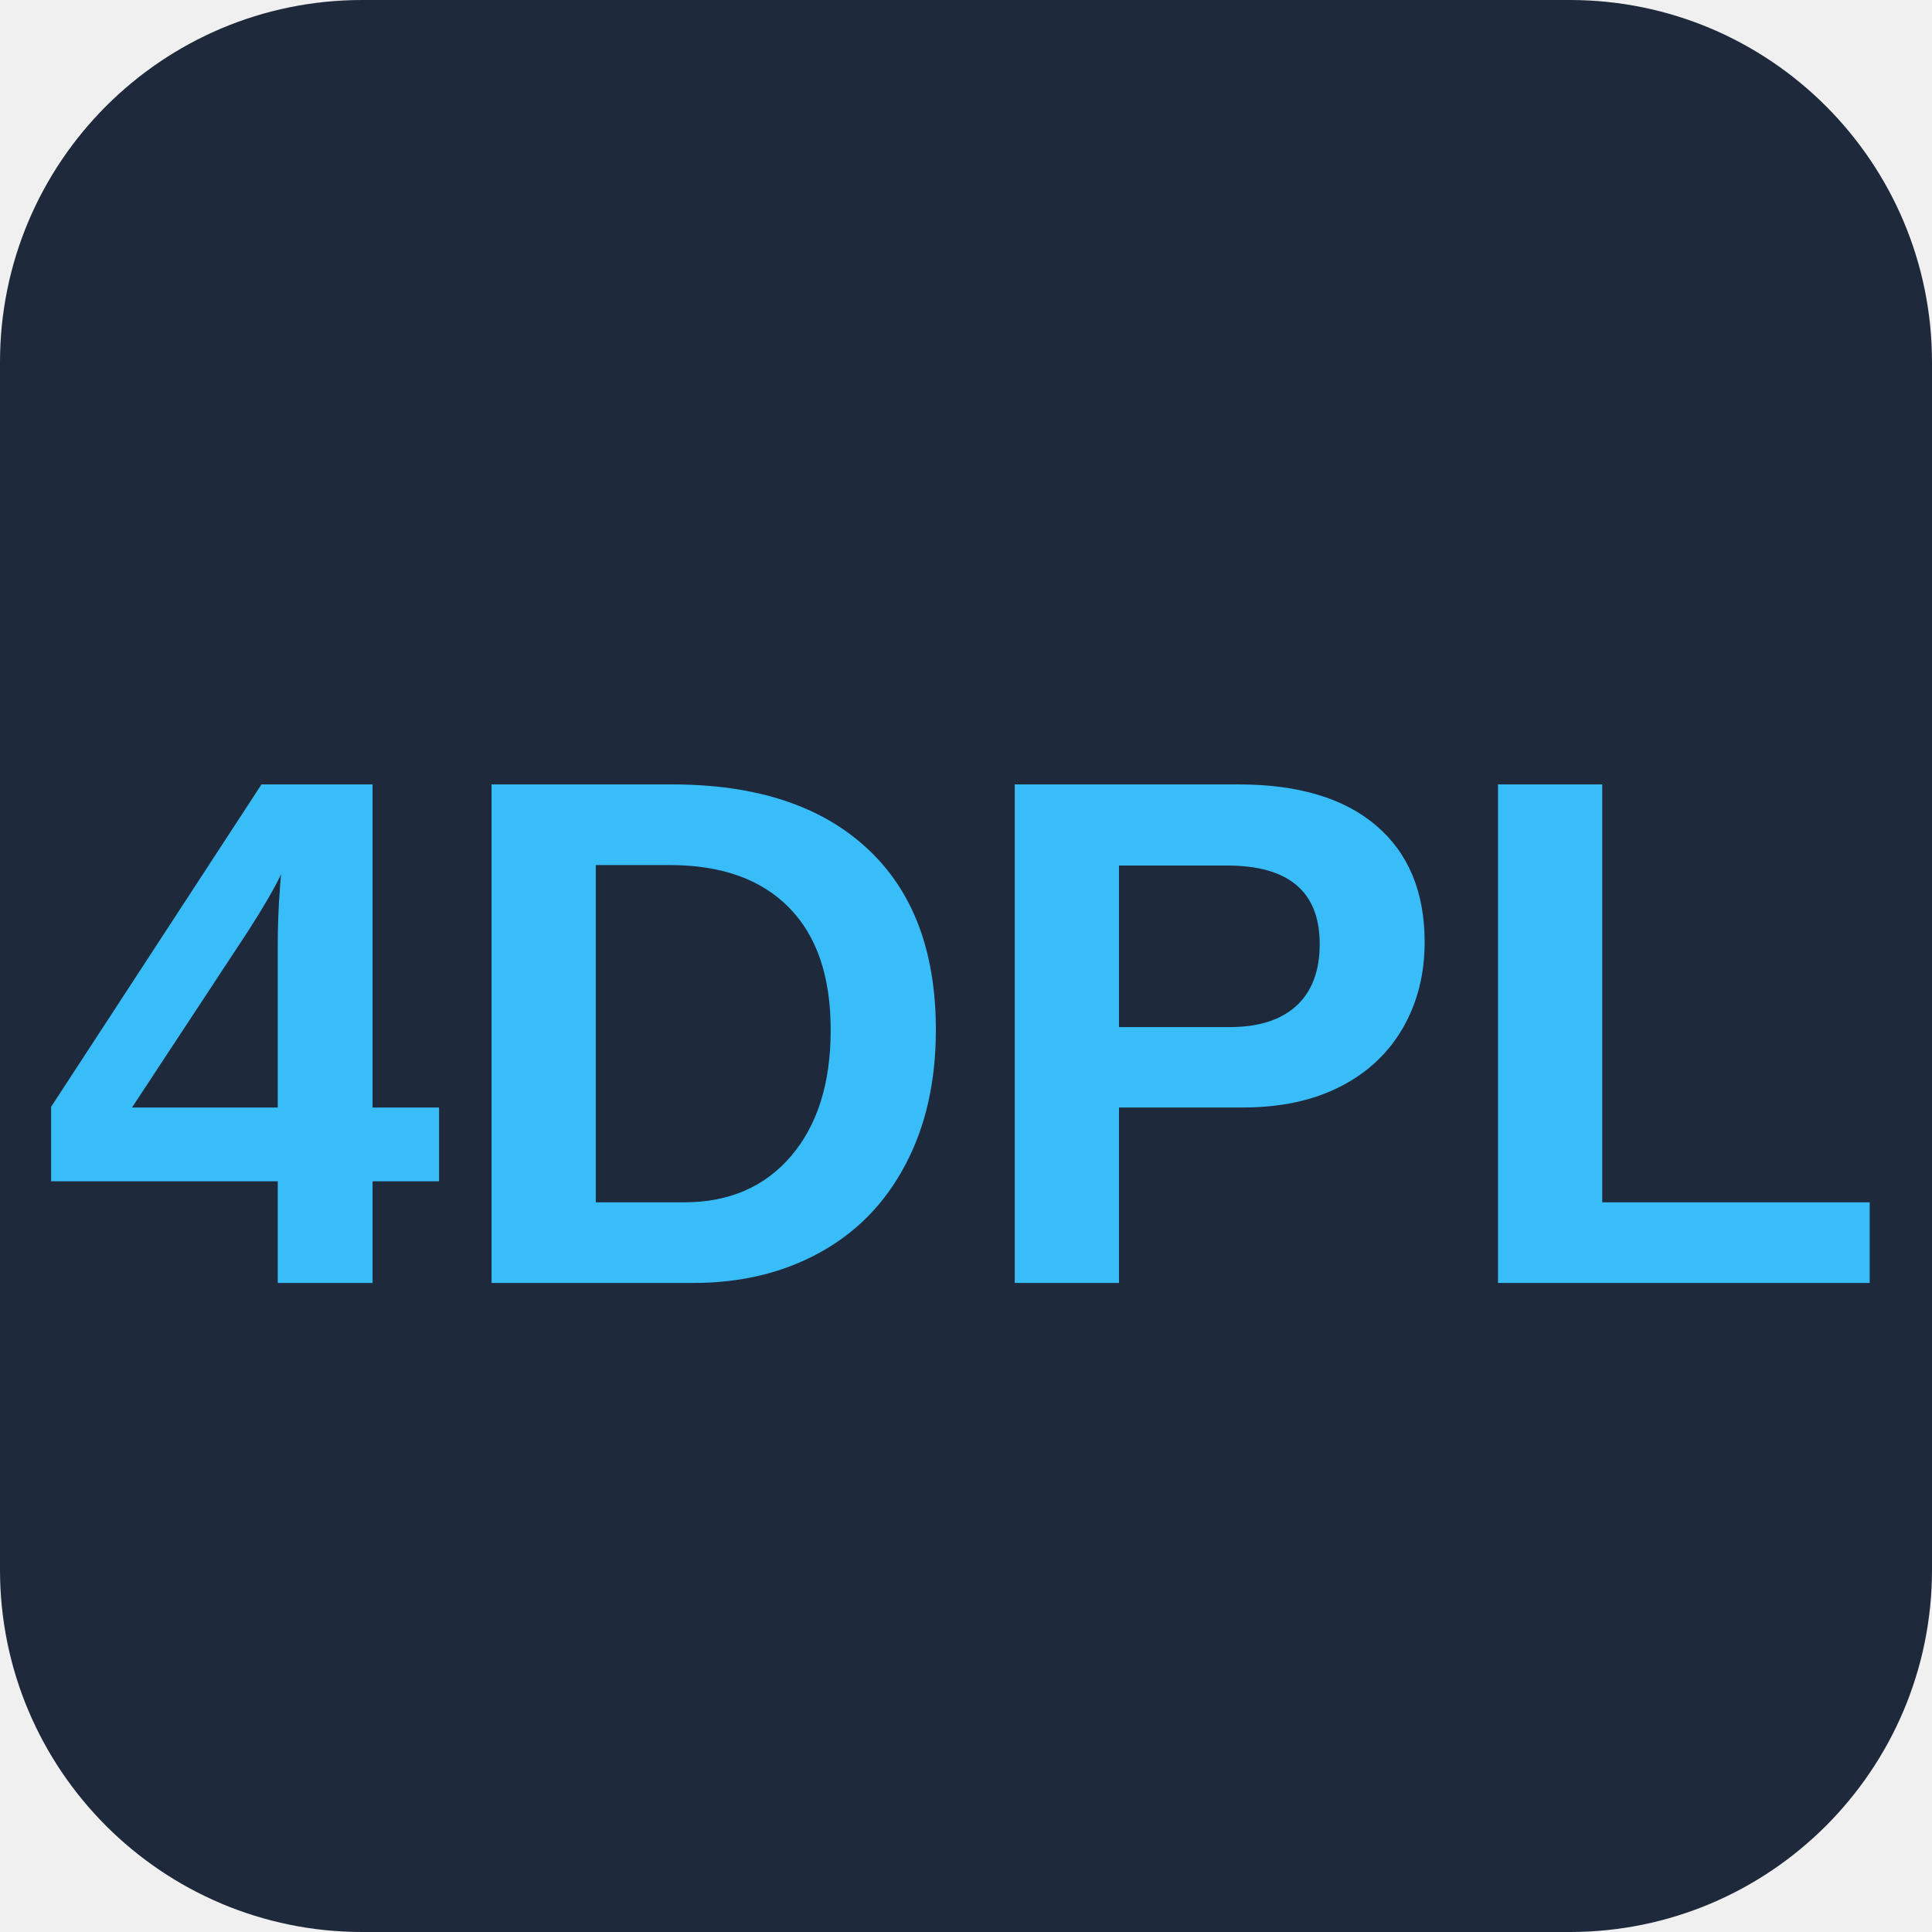
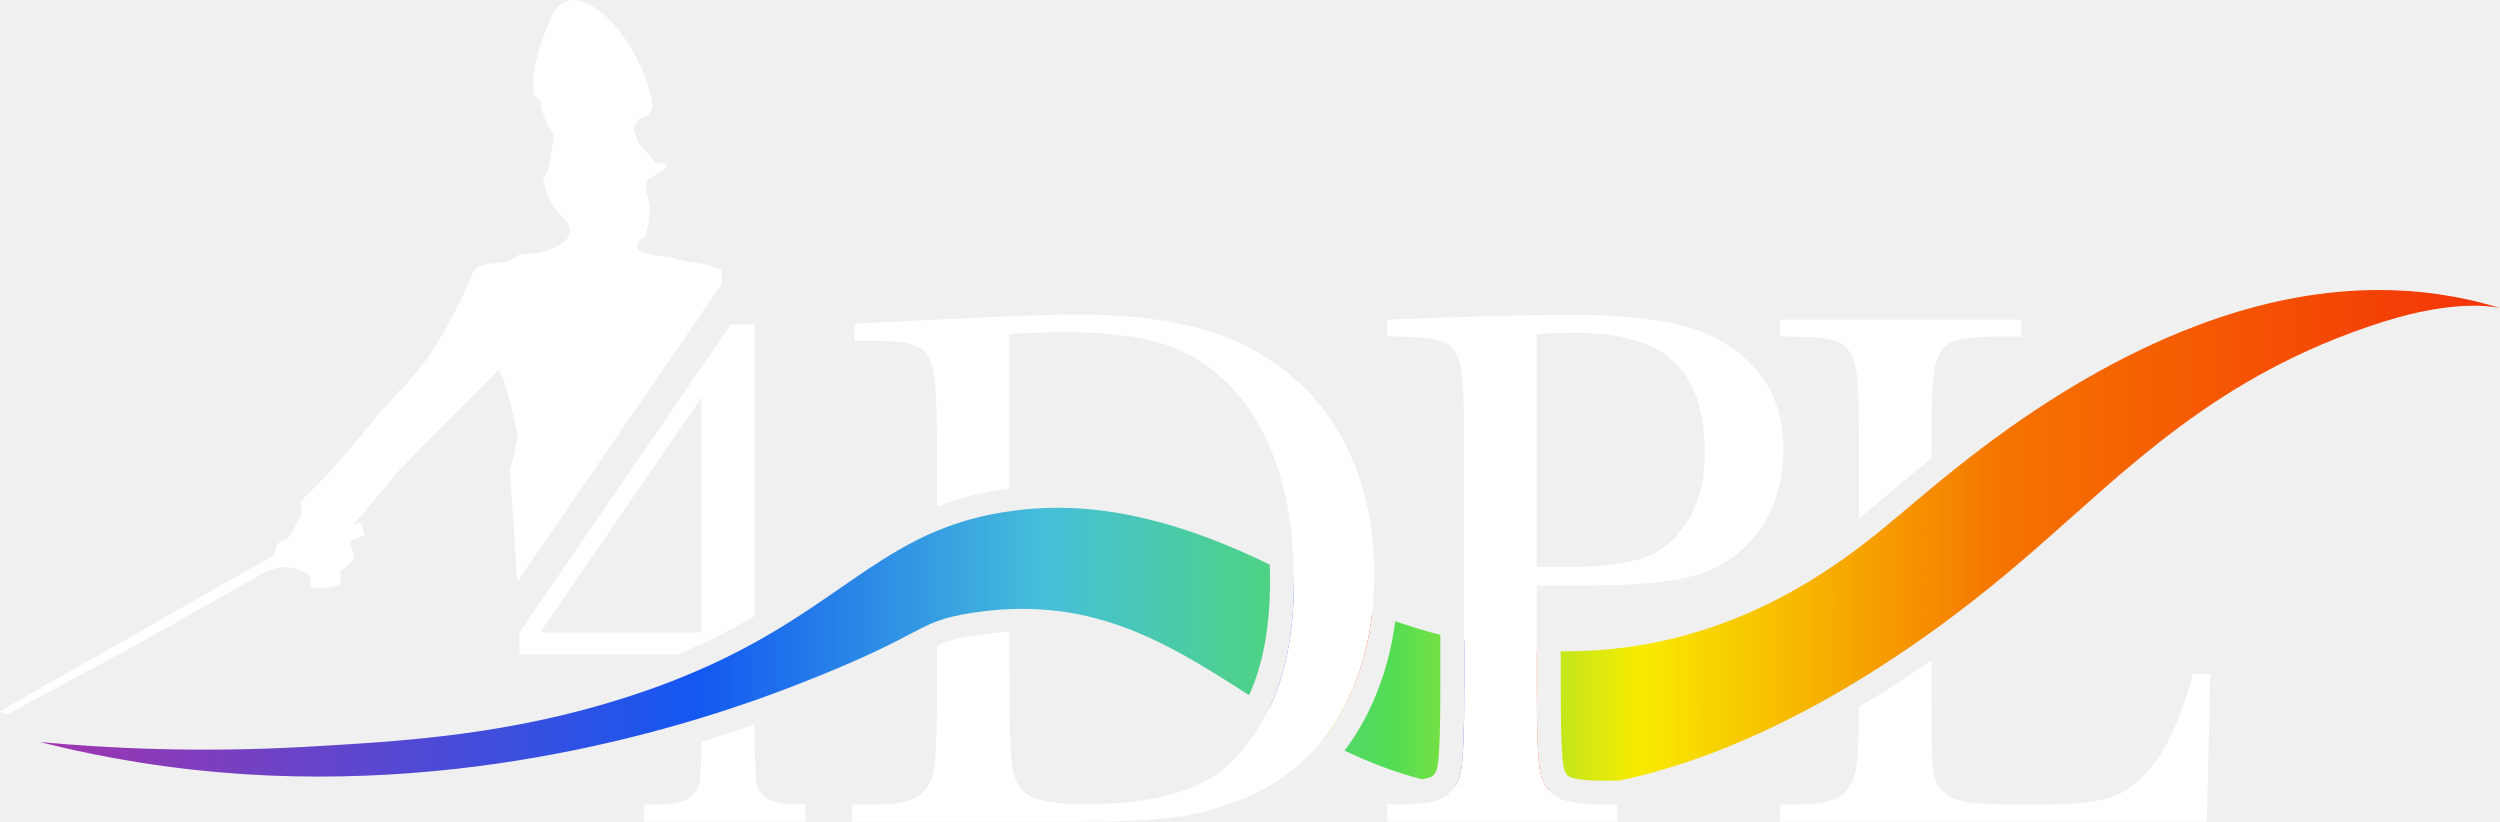
- <svg xmlns="http://www.w3.org/2000/svg" viewBox="0 0 128 128">
-   <rect width="128" height="128" rx="24" fill="#1e293b" />
-   <text x="64" y="85" font-family="Arial, sans-serif" font-size="48" font-weight="bold" text-anchor="middle" fill="#38bdf8">4DPL</text>
+ <svg xmlns="http://www.w3.org/2000/svg" xmlns:xlink="http://www.w3.org/1999/xlink" id="Layer_2" data-name="Layer 2" viewBox="0 0 2048.68 673.24">
+   <defs>
+     <style>
+       .cls-1 {
+         fill: url(#linear-gradient-2);
+       }
+ 
+       .cls-2 {
+         fill: #fff;
+       }
+ 
+       .cls-3 {
+         fill: none;
+       }
+ 
+       .cls-4 {
+         fill: url(#linear-gradient-3);
+       }
+ 
+       .cls-5 {
+         clip-path: url(#clippath-1);
+       }
+ 
+       .cls-6 {
+         clip-path: url(#clippath-2);
+       }
+ 
+       .cls-7 {
+         fill: url(#linear-gradient);
+       }
+ 
+       .cls-8 {
+         clip-path: url(#clippath);
+       }
+     </style>
+     <clipPath id="clippath">
+       <path class="cls-3" d="M1060.35,476.1c0,41.56-6.72,76.26-20.09,104.12,14.16,8.87,28.57,17.62,43.77,25.77,11.68-14.55,21.2-31.77,28.44-51.8,5.94-16.25,9.98-33.6,11.94-52.06-20.03-7.76-40.71-17.16-61.97-28.38-.72-.39-1.44-.79-2.15-1.11.06,1.11.06,2.29.06,3.46" />
+     </clipPath>
+     <linearGradient id="linear-gradient" x1="2164.93" y1="474.8" x2="2167.98" y2="474.8" gradientTransform="translate(-58583.65 13615.73) scale(27.54 -27.54)" gradientUnits="userSpaceOnUse">
+       <stop offset="0" stop-color="#9e36af" />
+       <stop offset=".26" stop-color="#1358f1" />
+       <stop offset=".4" stop-color="#46bfda" />
+       <stop offset=".54" stop-color="#53dd54" />
+       <stop offset=".64" stop-color="#f8eb00" />
+       <stop offset=".79" stop-color="#f57200" />
+       <stop offset="1" stop-color="#f42e09" />
+     </linearGradient>
+     <clipPath id="clippath-1">
+       <path class="cls-3" d="M1199.89,566.19c0,34.38-.85,56.23-2.67,65.63-.91,4.76-2.48,8.94-4.77,12.46,8.49,1.43,17.22,2.54,26.23,3.26,16.96,1.37,33.85,1.37,50.68.2-4.04-4.57-6.58-10.57-7.69-18-1.5-10.05-2.29-31.18-2.29-63.54v-33.21c-19.05-1.18-38.88-3.78-59.49-8.16v41.36Z" />
+     </clipPath>
+     <linearGradient id="linear-gradient-2" x1="2161.58" y1="471.75" x2="2164.64" y2="471.75" gradientTransform="translate(-53217.42 12461.51) scale(25.17 -25.17)" xlink:href="#linear-gradient" />
+     <clipPath id="clippath-2">
+       <path class="cls-3" d="M1130.87,560.9c-7.44,20.48-17.16,38.62-29.03,54.15,19.64,9.46,40.51,17.62,63.41,23.55,6.14-.98,8.16-2.28,8.29-2.35.98-.65,3.26-2.15,4.44-8.15.91-4.57,2.34-18.72,2.34-61.91v-45.93c-12.07-3.13-24.39-6.85-36.99-11.15-2.34,18.2-6.52,35.55-12.46,51.8M846.64,416.86c-1.43.07-2.8.2-4.24.33-5.29.46-10.44,1.11-15.33,1.83-22.7,3.2-41.82,8.74-59.17,15.98-6.78,2.74-13.24,5.81-19.57,9.13-66.35,34.38-113.51,92.9-257.29,133.99-88.59,25.38-169.81,29.88-241.25,33.92-86.83,4.83-161,1.24-216.98-3.98,31.77,8.09,83.11,19.31,147.3,24.85,218.54,18.92,402.05-44.03,475.18-72.67,53.82-21.07,77.24-33.66,93.03-42.01,7.43-3.85,13.18-6.79,19.57-9.13,7.83-2.93,16.63-5.09,30.66-7.18,9.85-1.43,19.38-2.35,28.51-2.74,6.65-.32,13.18-.32,19.57-.06,71.05,2.54,122.71,35.94,176.98,70.52,11.36-24.79,17.16-56.23,17.16-93.55,0-4.57-.06-9-.26-13.44-68.49-33.24-124.38-46.56-173.58-46.56-6.89,0-13.66.26-20.3.77M1562.54,416.93c-37.64,31.38-133.99,118.53-283.58,116.77v32.49c0,38.82,1.11,54.41,2.02,60.6,1.04,6.91,3.65,8.74,4.43,9.39.26.13,5.35,3.52,26.16,3.52h15.46c160.35-33.92,300.54-154.87,336.69-186.06,78.68-67.91,152.33-146.52,288.93-189.84,58.65-18.65,90.74-12.59,96.03-11.35-33.45-10.33-66.68-14.81-99.15-14.81-182.58,0-341.63,141.5-386.99,179.27" />
+     </clipPath>
+     <linearGradient id="linear-gradient-3" x1="2239.35" y1="492.96" x2="2242.41" y2="492.96" gradientTransform="translate(-1477325.32 325665.27) scale(659.73 -659.73)" xlink:href="#linear-gradient" />
+   </defs>
+   <g id="Layer_1-2" data-name="Layer 1">
+     <g>
+       <path class="cls-2" d="M552.58,211.72c-6.95-2.22-27.91-2-30.78-9.14.24-4.51,4.05-6.77,7.32-9.42,1.69-7.12,3.22-13.53,3.35-21.34.09-5.65-4.04-17.05-2.91-22.81.28-1.4,5.24-4.32,6.67-5.27,3.12-2.07,7.46-3.88,9.74-6.9l.07-1.68c-2.95-2.34-5.37-2.02-9.3-2.11-9.39-13.27-12.11-8.62-17.6-28.01.69-1.25,3.84-6.95,4.52-7.32,8.31-4.45,6.36.06,11-9.22C533.69,60.13,501.4-.08,467.92,0c-6.36,1.7-11.29,4.27-14.88,11.61-9.08,19.39-17.7,42.9-15.72,64.58.22,2.36,5.2,5.83,5.25,6.06,2.18,10.65,4.34,19.59,11.39,27.81-1.76,11.82-2.44,27.95-8.91,36.96,2.31,11.65,6.31,20.6,14.44,29.2,9.28,9.81,11.85,16.46-1.48,24.72-10.42,6.46-19.74,7.13-32.07,7.41-2.16,1.43-6.8,4.59-9.11,5.4-7.13,2.51-21.31,1.3-26.85,6.24-2.66,2.37-7.27,15.7-9.1,19.37-6.67,13.38-13.92,27.51-21.5,40.33-10.15,17.18-23.21,31.8-36.86,46.18-2.99,3.14-6.95,7.22-10.65,11.24-.68.88-31.53,40.27-52.88,61.26.01.03.04.07.05.1-3.72,3.45-9.06,8-11.89,12.13-2.69,3.28.85,7.34-.02,10.21-1.67,5.54-5.13,10.39-8.31,15.11-1.9,2.82.04,2.43-3.09,5.16-7.81,3.53-9.08,3.38-10.2,12.06-2.31,3.6-12.26,8.43-19.19,12.07l-63.95,36.45v-.02c-47.07,27.37-95.53,53.82-142.4,81.25l5.51,2.84c11.4-6.53,24.32-13.02,35.86-19.29l74.97-40.56,85.71-48.55c11.84-6.73,24.97-15.78,38.82-11.58,3.38,1.02,11.8,3.81,13.83,6.59-.44,3.72-1.4,5.19-.17,8.21,3.45,2.26,21.25,1.69,24.28-2.38.81-1.09.44-8.28.4-10.21,4.09-3.46,7.4-6.09,10.9-10.16.02.03.04.07.06.11-.14-4.5-2.14-8.88-2.14-8.88,0,0-.52-2.88-1.02-6.05l11.83-4.06s-2.39-9.3-3.59-10.28c-.45-.37-3.04.76-6.12,2.31,3.89-5.44,10.53-12.41,12.77-15.15,3.29-4.02,23.49-28.61,23.49-28.61,8.33-7.97,15.99-16.88,24.15-25.14l58.72-58.68c6.8,7.36,13.55,43.1,16.3,54.92-3.01,9.65-3.54,18.05-6.83,25.93l6.25,92.5,162.42-236.66,5.11-7.44v-11.29c-12.48-6.24-25.85-5.42-38.93-9.61" />
+       <g class="cls-8">
+         <rect class="cls-7" x="1040.26" y="472.64" width="84.15" height="133.34" />
+       </g>
+       <g class="cls-5">
+         <rect class="cls-1" x="1192.45" y="524.83" width="76.91" height="124.08" />
+       </g>
+       <g class="cls-6">
+         <rect class="cls-4" x="32.81" y="237.65" width="2015.86" height="414.19" />
+       </g>
+       <path class="cls-2" d="M1101.12,361.28c-16.7-31.9-42.14-57.08-76.26-75.74-34.18-18.59-81.8-27.85-142.87-27.85-19.64,0-57.67,1.37-114.1,4.24l-67.65,3.33v13.96h12.13c20.81,0,34.31,1.76,40.51,5.29,6.13,3.52,10.18,10.11,12.14,19.7,1.89,9.66,2.87,30.79,2.87,63.61v47.04c17.42-6.53,36.66-11.55,59.17-14.55v-126.56c15.79-.98,31.31-1.5,46.71-1.5,31.96,0,58.12,3.06,78.54,9.26,20.42,6.14,39.08,17.75,55.84,34.84,16.77,17.09,29.68,39.27,38.68,66.61,6.79,20.62,11.02,43.32,12.66,68.24.52,6.98.79,14.16.79,21.46.06,1.11.06,2.28.06,3.46,0,41.56-6.72,76.26-20.09,104.12-.98,2.09-2.02,4.11-3.13,6.13-1.96,3.65-3.98,7.11-6.07,10.44-14.35,23.09-31.64,38.95-51.73,47.49-23.03,9.79-52.45,14.68-88.26,14.68-24.46,0-40.51-2.35-48.08-7.11-7.57-4.76-12.13-12.98-13.63-24.72-1.57-11.74-2.28-37.9-2.28-78.54v-30.79c-8.29.39-16.96,1.17-25.57,2.48-16.83,2.48-24.2,4.63-33.6,9.13v36.8c0,34.38-.98,56.23-2.87,65.63-1.96,9.4-6.26,16.38-13.05,20.81-6.79,4.44-18.98,6.66-36.53,6.66h-17.03v13.96h182.33c34.18,0,60.67-1.04,79.46-3.2,18.79-2.09,38.68-7.5,59.62-16.05,19.25-7.89,36.27-19.11,51.21-33.66,1.37-1.3,2.68-2.61,3.98-3.98,3.14-3.26,6.2-6.72,9-10.37,11.68-14.55,21.2-31.77,28.44-51.8,5.94-16.24,9.92-33.6,11.94-51.99.79-6.33,1.31-12.85,1.56-19.5v-.06c.13-3.65.2-7.37.2-11.09,0-41.68-8.35-78.41-25.05-110.25" />
+       <path class="cls-2" d="M1259.38,479.7v86.45c0,32.36.76,53.54,2.28,63.55,1.52,10.01,5.61,17.44,12.28,22.3,6.68,4.85,19.21,7.28,37.62,7.28h13.65v13.95h-188.37v-13.95h10.92c17.59,0,29.77-2.22,36.55-6.68,6.77-4.44,11.07-11.37,12.89-20.78,1.82-9.4,2.73-31.29,2.73-65.67v-201.72c0-32.76-.91-53.89-2.73-63.4-1.82-9.5-5.87-16.08-12.13-19.72-6.27-3.64-19.82-5.46-40.65-5.46h-7.58v-13.95l51.57-1.82c41.25-1.41,73.41-2.12,96.46-2.12,42.47,0,75.18,3.34,98.13,10.01,22.95,6.67,41.76,18.5,56.42,35.49,14.66,16.99,21.99,38.42,21.99,64.31,0,22.45-5.01,42.27-15.02,59.46-10.01,17.19-24.37,30.23-43.07,39.13-18.71,8.9-51.62,13.35-98.74,13.35h-45.2ZM1259.38,464.54h29.43c23.66,0,42.77-2.37,57.33-7.13,14.56-4.75,26.69-14.71,36.4-29.88,9.7-15.17,14.56-33.87,14.56-56.12,0-33.97-8.34-58.89-25.03-74.77-16.68-15.87-43.73-23.82-81.14-23.82-13.75,0-24.27.41-31.55,1.21v190.5Z" />
+       <path class="cls-2" d="M1797.13,552.23c-9.14,32.55-19.18,56.3-30.2,71.24-11.02,15.01-22.64,24.73-34.9,29.16-12.19,4.44-30.99,6.66-56.23,6.66h-31.25c-23.68,0-39.08-2.09-46.26-6.2-7.17-4.18-11.61-9.98-13.24-17.48-1.56-7.44-2.41-26.09-2.41-55.78v-38.82c-20.35,14.29-40.12,26.94-59.23,38.29-.2,26.88-1.11,44.36-2.81,52.52-1.89,9.39-6.26,16.38-13.05,20.81-6.79,4.44-18.92,6.66-36.53,6.66h-12.13v13.96h349.47l3-121.01h-14.22ZM1458.88,261.92v13.96h9.13c20.81,0,34.31,1.76,40.45,5.41,6.2,3.65,10.24,10.24,12.13,19.77,1.96,9.46,2.87,30.6,2.87,63.35v60.28c7.83-6.26,14.68-12.01,20.62-16.96,1.96-1.7,3.85-3.26,5.61-4.7,2.08-1.76,4.44-3.79,7.05-5.94,7.17-6,15.85-13.31,25.9-21.46v-11.22c0-34.12,1.04-55.78,3.2-64.91,2.15-9.07,6.33-15.33,12.59-18.66,6.26-3.33,19.5-4.96,39.73-4.96h18.2v-13.96h-197.47Z" />
+       <path class="cls-2" d="M598.87,265.84l-173.2,252.4v18.2h129.04c24.46-10.11,45.21-20.74,63.61-31.44v-239.16h-19.44ZM574.93,518.24h-132.3l132.3-192.64v192.64ZM629.79,654.91c-5.41-2.94-8.74-7.5-9.85-13.7-1.04-5.74-1.57-21.53-1.63-47.49-13.63,4.7-28.18,9.39-43.51,13.96-.2,17.16-.65,27.99-1.44,32.49-.98,6.07-4.04,10.76-9.2,14.09-5.15,3.33-13.83,5.02-25.97,5.02h-10.63v13.96h132.56v-13.96c-14.74,0-24.85-1.43-30.34-4.37" />
+     </g>
+   </g>
</svg>
